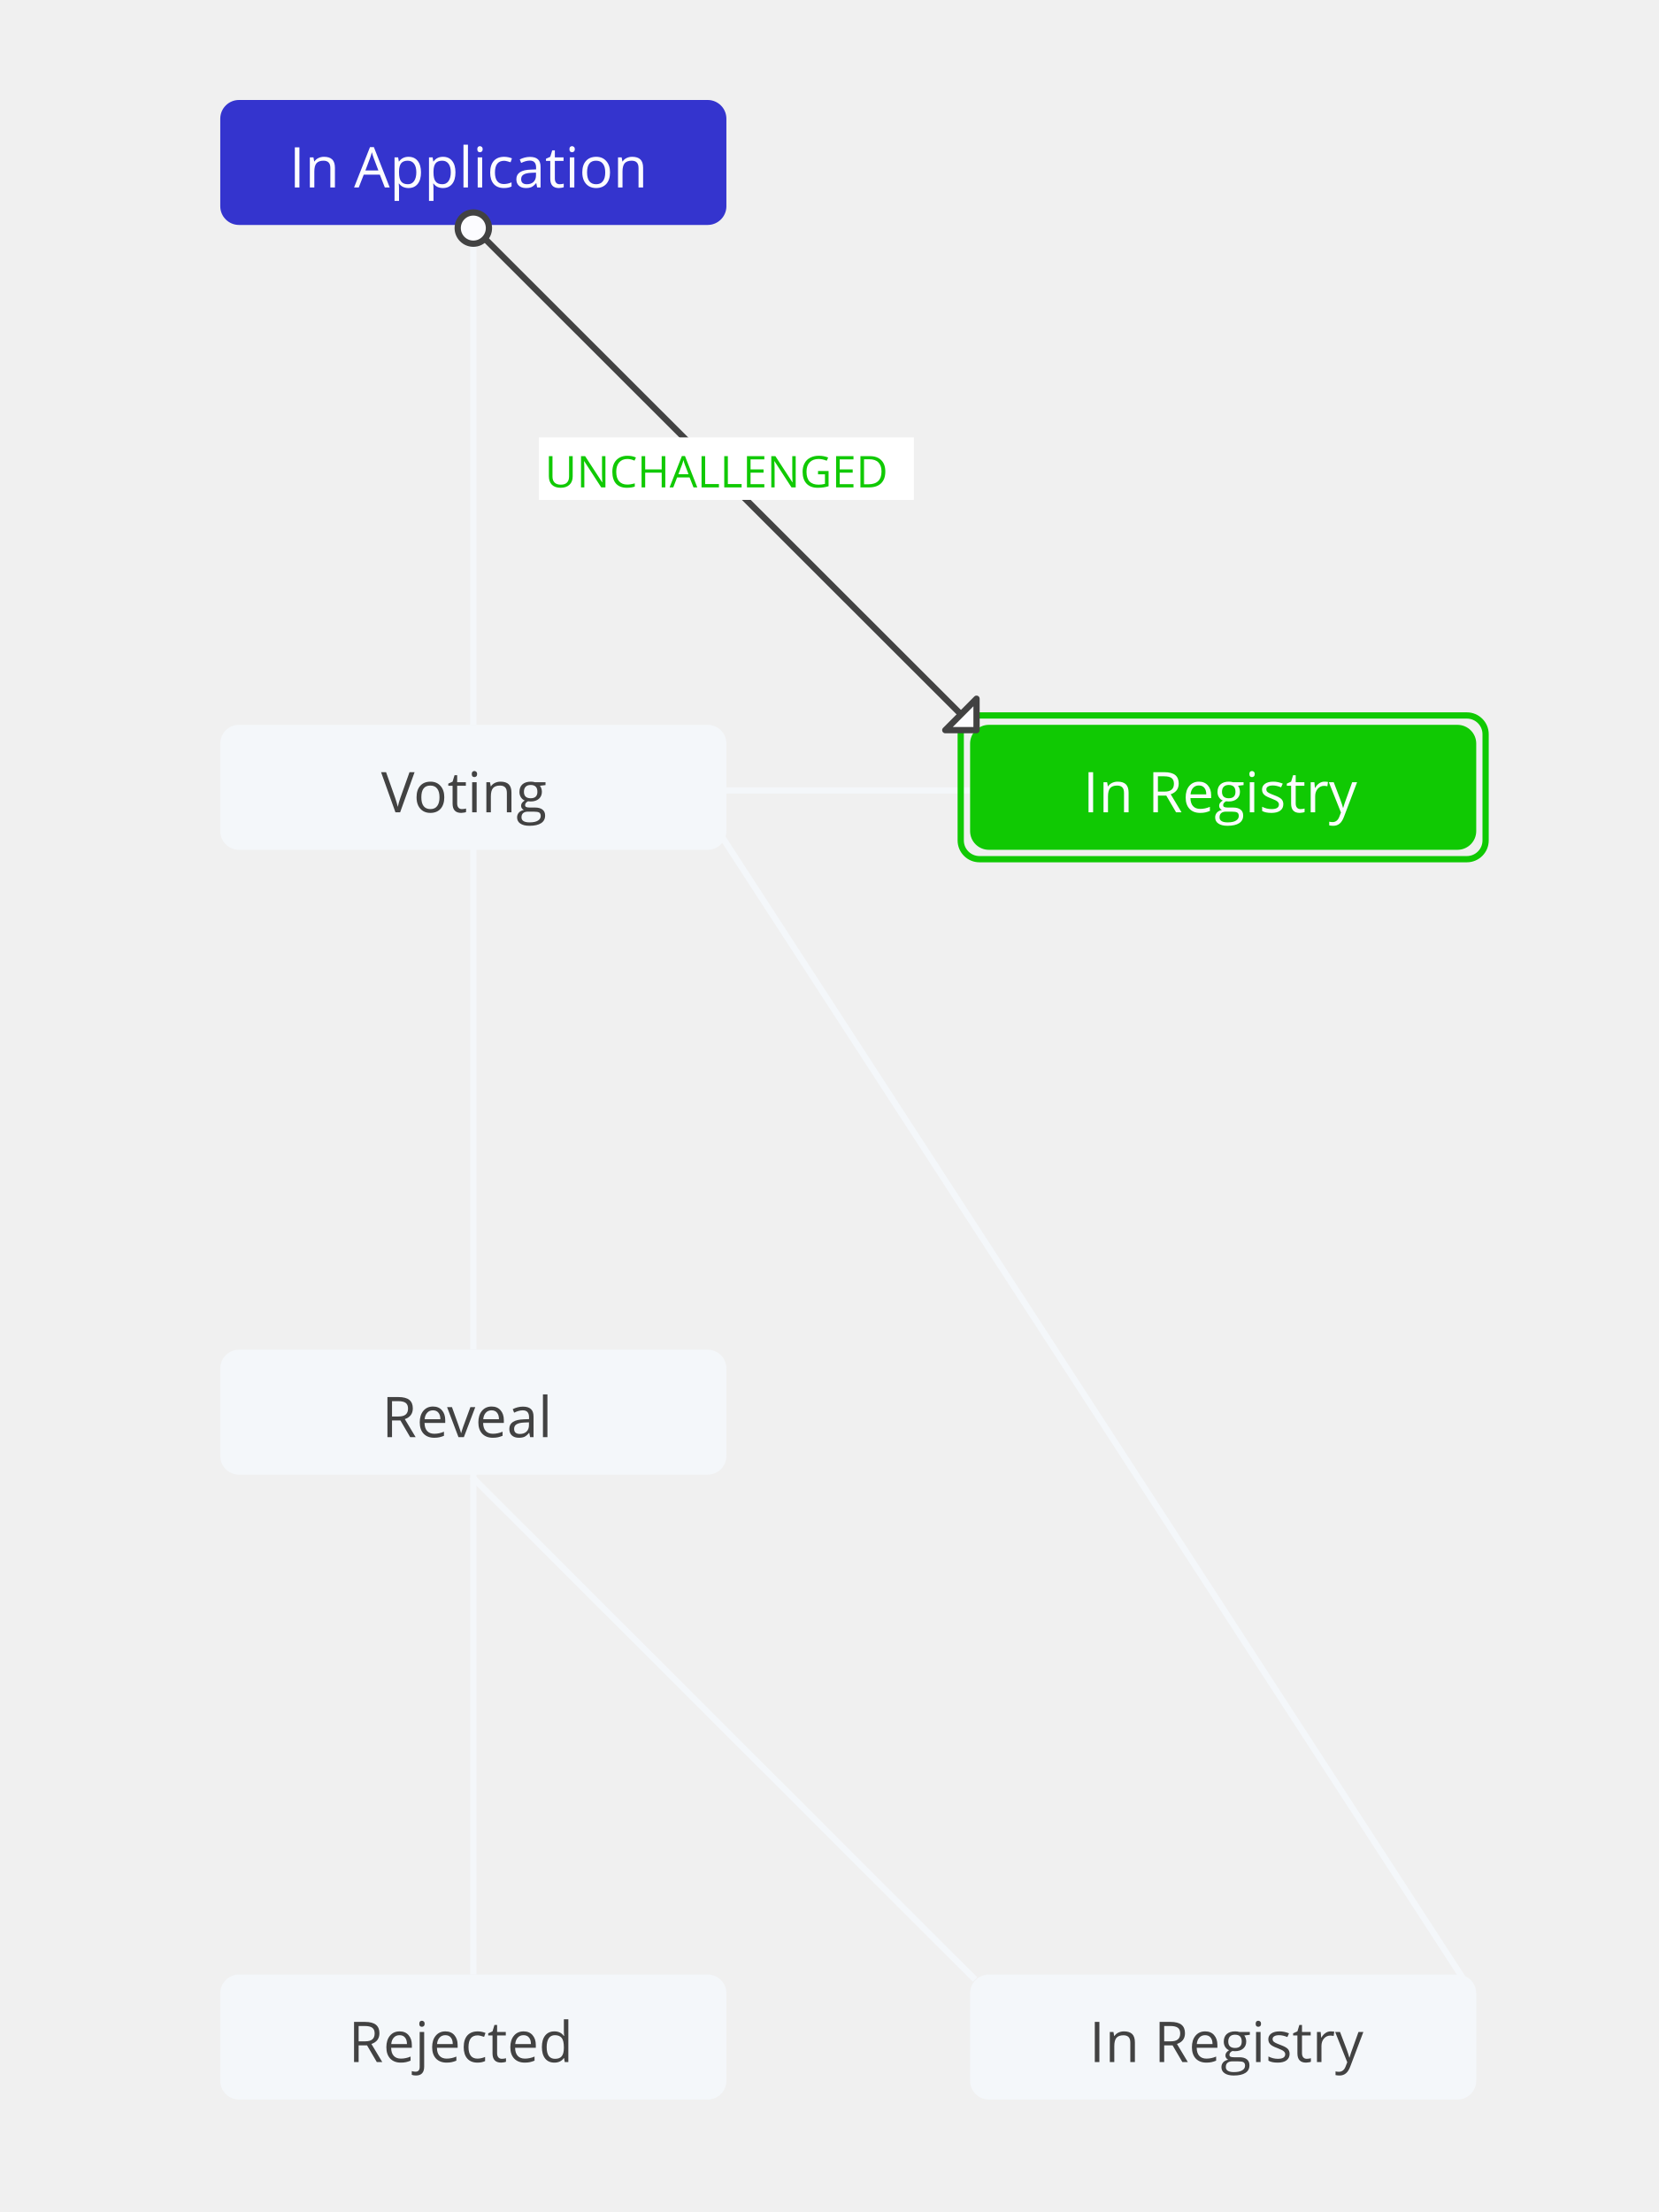
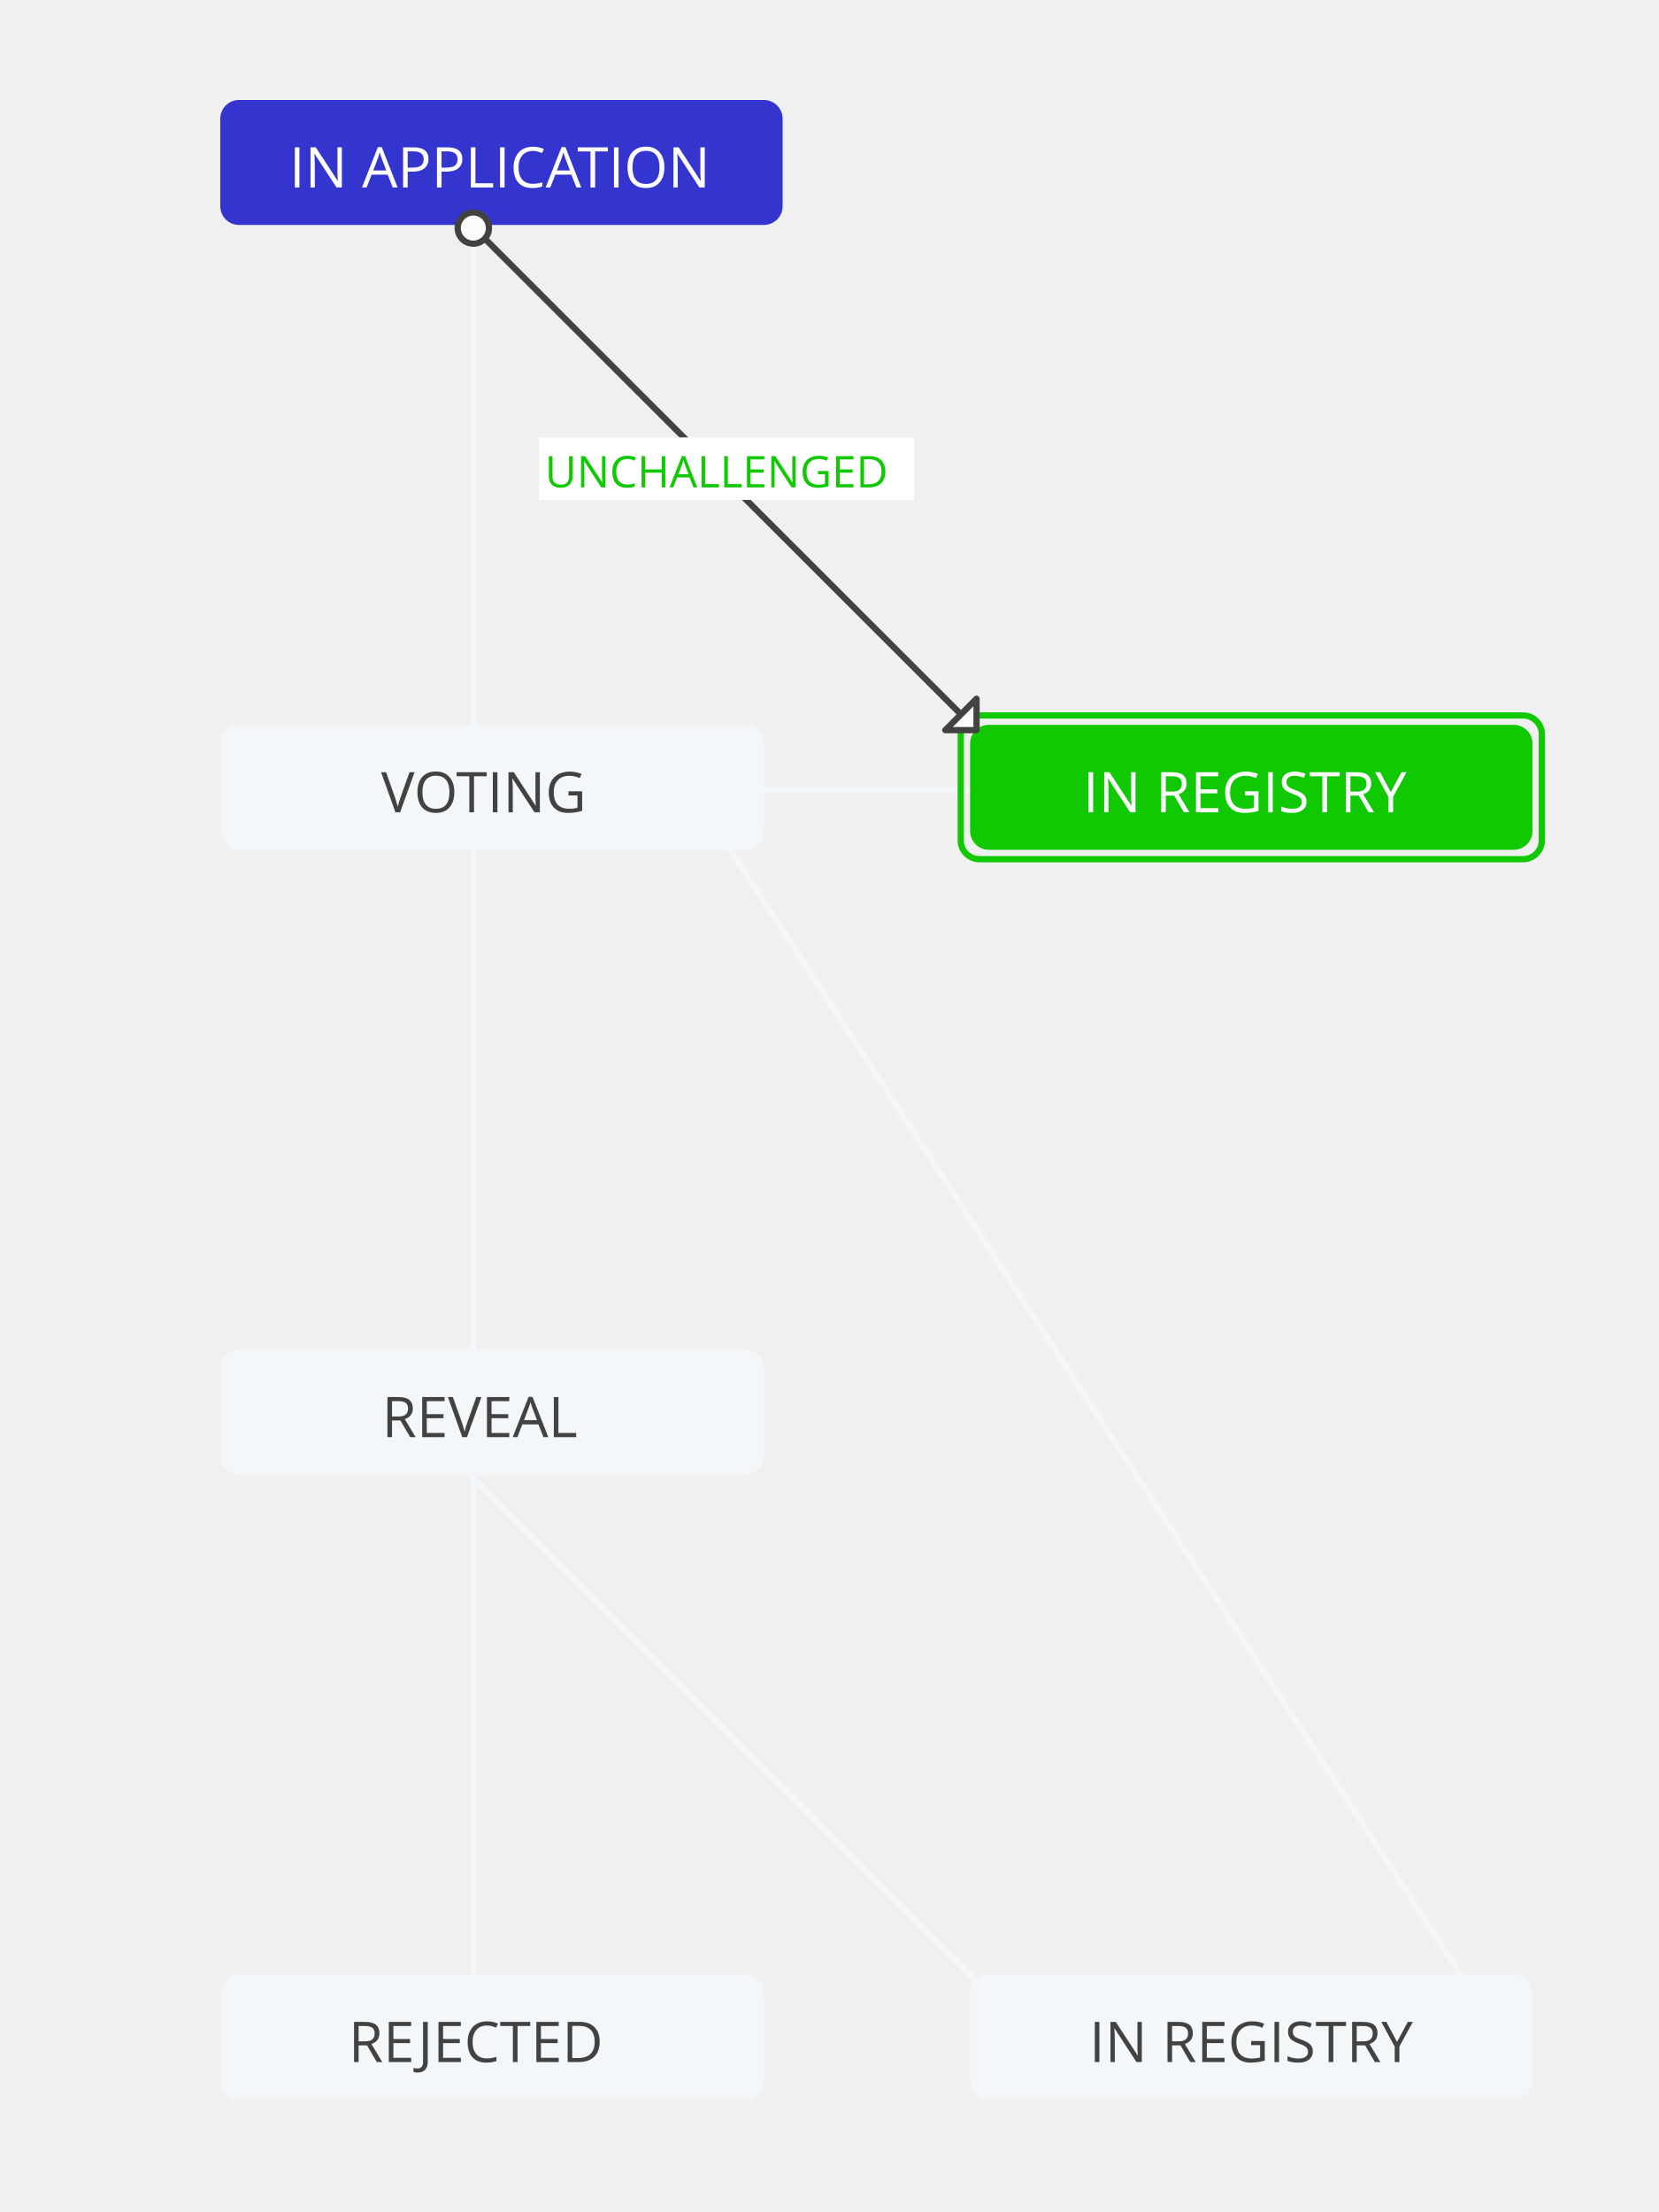
<svg xmlns="http://www.w3.org/2000/svg" width="300px" height="400px" viewBox="0 0 231 354" version="1.1">
  <defs />
  <g id="Stage-Maps" stroke="none" stroke-width="1" fill="none" fill-rule="evenodd">
    <g id="map_in_registry_no_id">
      <path d="M118.5,108.487 L118.5,146.5" id="Line" stroke="#F4F7FA" stroke-linecap="square" transform="translate(119, 127) rotate(-270) translate(-119, -127) " />
      <path d="M152.023,115.936 L163.46,335.06" id="Line" stroke="#F4F7FA" stroke-linecap="square" transform="translate(157.7414, 225.4982) rotate(-210) translate(-157.7414, -225.4982) " />
      <path d="M58.5,35.5 L58.5,115.5" id="Line" stroke="#F4F7FA" stroke-linecap="square" />
      <path d="M58.476,36.33 L138.319,116.103 L58.476,36.33 Z" id="Line" stroke="#F4F7FA" stroke-linecap="square" />
      <path d="M98.492,220.12 L98.542,332.985" id="Line" stroke="#F4F7FA" stroke-linecap="square" transform="translate(98.51718, 276.5525) rotate(-45) translate(-98.51718, -276.5525) " />
      <path d="M58.5,135.5 L58.5,215.5" id="Line" stroke="#F4F7FA" stroke-linecap="square" />
      <path d="M58.5,235.5 L58.5,315.5" id="Line" stroke="#F4F7FA" stroke-linecap="square" />
-       <rect id="Rectangle-11" fill="#3434CE" x="18" y="16" width="81" height="20" rx="3" />
-       <text id="In-Application" font-family="Open Sans, sans-serif" font-size="9" font-weight="500" fill="#FCFCFF">
-         <tspan x="29.042" y="30">In Application</tspan>
+       <rect id="Rectangle-11" fill="#3434CE" x="18" y="16" width="90" height="20" rx="3" />
+       <text id="IN-APPLICATION" font-family="Open Sans, sans-serif" font-size="9" font-weight="500" fill="#FCFCFF">
+         <tspan x="29.042" y="30">IN APPLICATION</tspan>
      </text>
-       <rect id="Rectangle-11-Copy" fill="#F4F7FA" x="18" y="116" width="81" height="20" rx="3" />
-       <text id="Voting" font-family="Open Sans, sans-serif" font-size="9" font-weight="normal" fill="#424242">
-         <tspan x="43.74" y="130">Voting</tspan>
+       <rect id="Rectangle-11-Copy" fill="#F4F7FA" x="18" y="116" width="87" height="20" rx="3" />
+       <text id="VOTING" font-family="Open Sans, sans-serif" font-size="9" font-weight="normal" fill="#424242">
+         <tspan x="43.74" y="130">VOTING</tspan>
      </text>
-       <rect id="Rectangle-11-Copy-2" fill="#F4F7FA" x="18" y="216" width="81" height="20" rx="3" />
-       <text id="Reveal" font-family="Open Sans, sans-serif" font-size="9" font-weight="normal" fill="#424242">
-         <tspan x="43.864" y="230">Reveal</tspan>
+       <rect id="Rectangle-11-Copy-2" fill="#F4F7FA" x="18" y="216" width="87" height="20" rx="3" />
+       <text id="REVEAL" font-family="Open Sans, sans-serif" font-size="9" font-weight="normal" fill="#424242">
+         <tspan x="43.864" y="230">REVEAL</tspan>
      </text>
-       <rect id="Rectangle-11-Copy-3" fill="#F4F7FA" x="18" y="316" width="81" height="20" rx="3" />
-       <text id="Rejected" font-family="Open Sans, sans-serif" font-size="9" font-weight="normal" fill="#424242">
-         <tspan x="38.518" y="330">Rejected</tspan>
+       <rect id="Rectangle-11-Copy-3" fill="#F4F7FA" x="18" y="316" width="87" height="20" rx="3" />
+       <text id="REJECTED" font-family="Open Sans, sans-serif" font-size="9" font-weight="normal" fill="#424242">
+         <tspan x="38.518" y="330">REJECTED</tspan>
      </text>
-       <rect id="Rectangle-11-Copy-5" fill="#F4F7FA" x="138" y="316" width="81" height="20" rx="3" />
-       <text id="In-Registry" font-family="Open Sans, sans-serif" font-size="9" font-weight="normal" fill="#424242">
-         <tspan x="157.065" y="330">In Registry</tspan>
+       <rect id="Rectangle-11-Copy-5" fill="#F4F7FA" x="138" y="316" width="90" height="20" rx="3" />
+       <text id="IN-REGISTRY" font-family="Open Sans, sans-serif" font-size="9" font-weight="normal" fill="#424242">
+         <tspan x="157.065" y="330">IN REGISTRY</tspan>
      </text>
-       <rect id="Rectangle-11-Copy-4" fill="#10C903" x="138" y="116" width="81" height="20" rx="3" />
-       <rect id="Rectangle-11-Copy-6" stroke="#10C903" x="136.5" y="114.5" width="84" height="23" rx="3" />
-       <text id="In-Registry" font-family="Open Sans, sans-serif" font-size="9" font-weight="500" fill="#FCFCFF">
-         <tspan x="156.063" y="130">In Registry</tspan>
+       <rect id="Rectangle-11-Copy-4" fill="#10C903" x="138" y="116" width="90" height="20" rx="3" />
+       <rect id="Rectangle-11-Copy-6" stroke="#10C903" x="136.5" y="114.5" width="93" height="23" rx="3" />
+       <text id="IN-REGISTRY" font-family="Open Sans, sans-serif" font-size="9" font-weight="500" fill="#FCFCFF">
+         <tspan x="156.063" y="130">IN REGISTRY</tspan>
      </text>
      <g id="Group" transform="translate(98.72089, 76.50465) rotate(-45) translate(-98.72089, -76.50465) translate(94.22089, 19.00465)" stroke="#424242">
        <path d="M4.45,0.635 L4.5,113.5" id="Line" stroke-linecap="square" />
        <polygon id="Path-4" fill="#FCFCFF" stroke-linecap="round" stroke-linejoin="round" points="8.032 110.973 4.475 114.531 0.937 110.993" />
      </g>
      <g id="Group-4-Copy" transform="translate(69, 70)">
        <rect id="Rectangle-12" fill="#FFFFFF" x="0" y="0" width="60" height="10" />
        <text id="UNCHALLENGED" font-family="Open Sans, sans-serif" font-size="7" font-weight="500" fill="#10C903">
          <tspan x="0.949" y="8">UNCHALLENGED</tspan>
        </text>
      </g>
      <circle id="Oval-2" stroke="#424242" fill="#FCFCFF" cx="58.5" cy="36.5" r="2.5" />
    </g>
  </g>
</svg>
